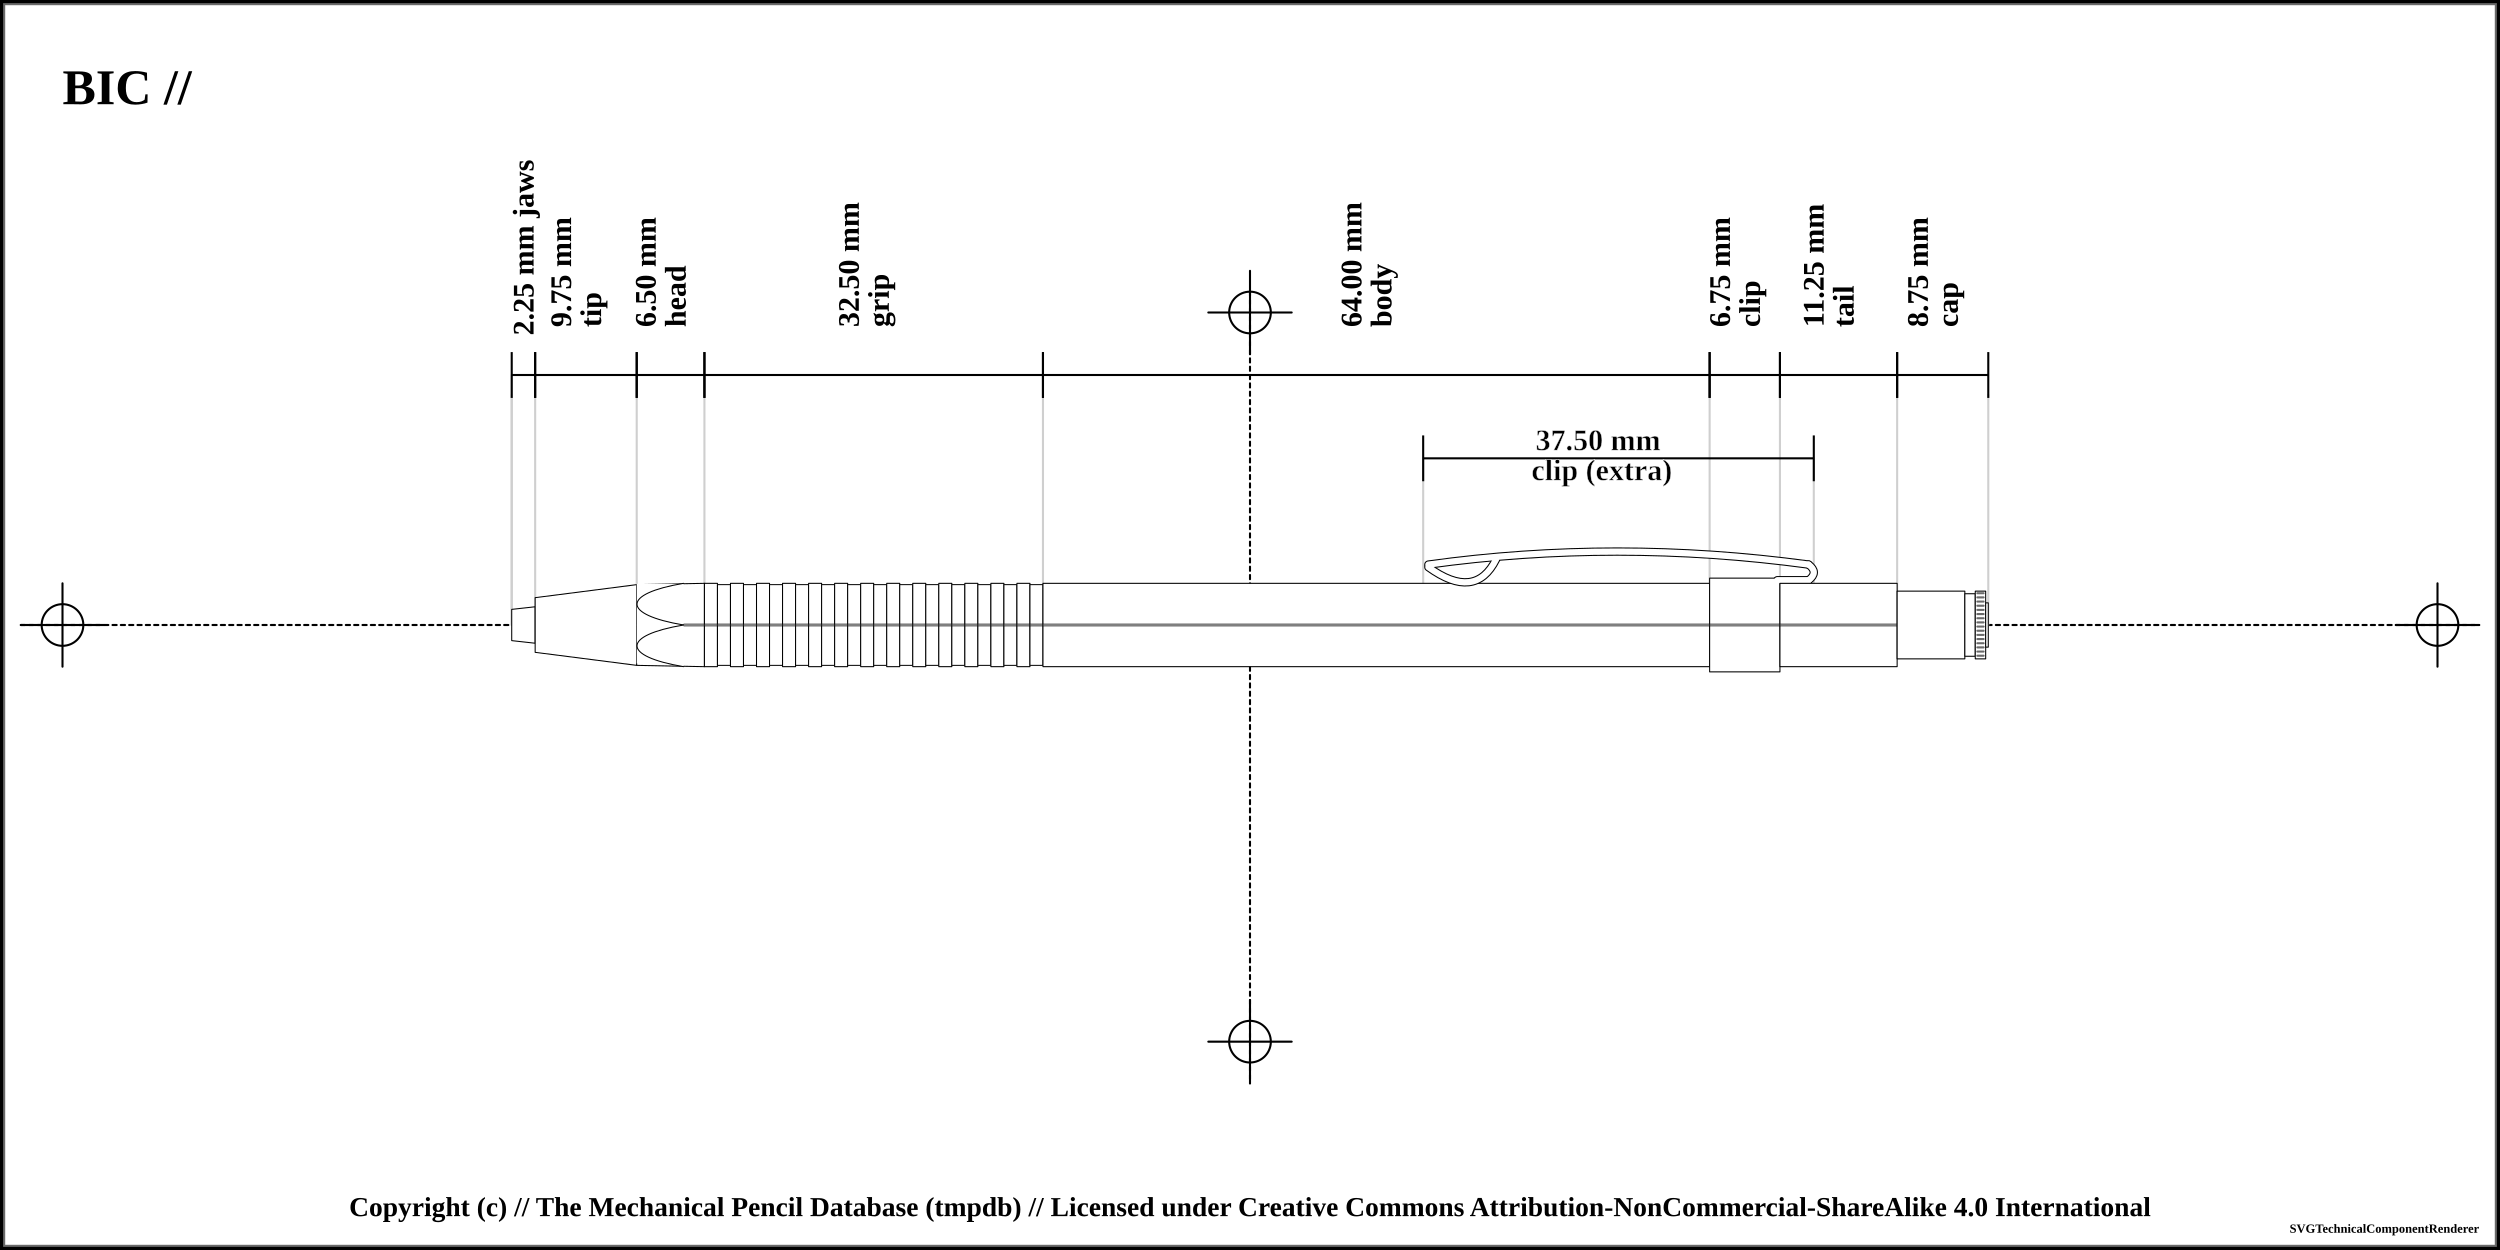
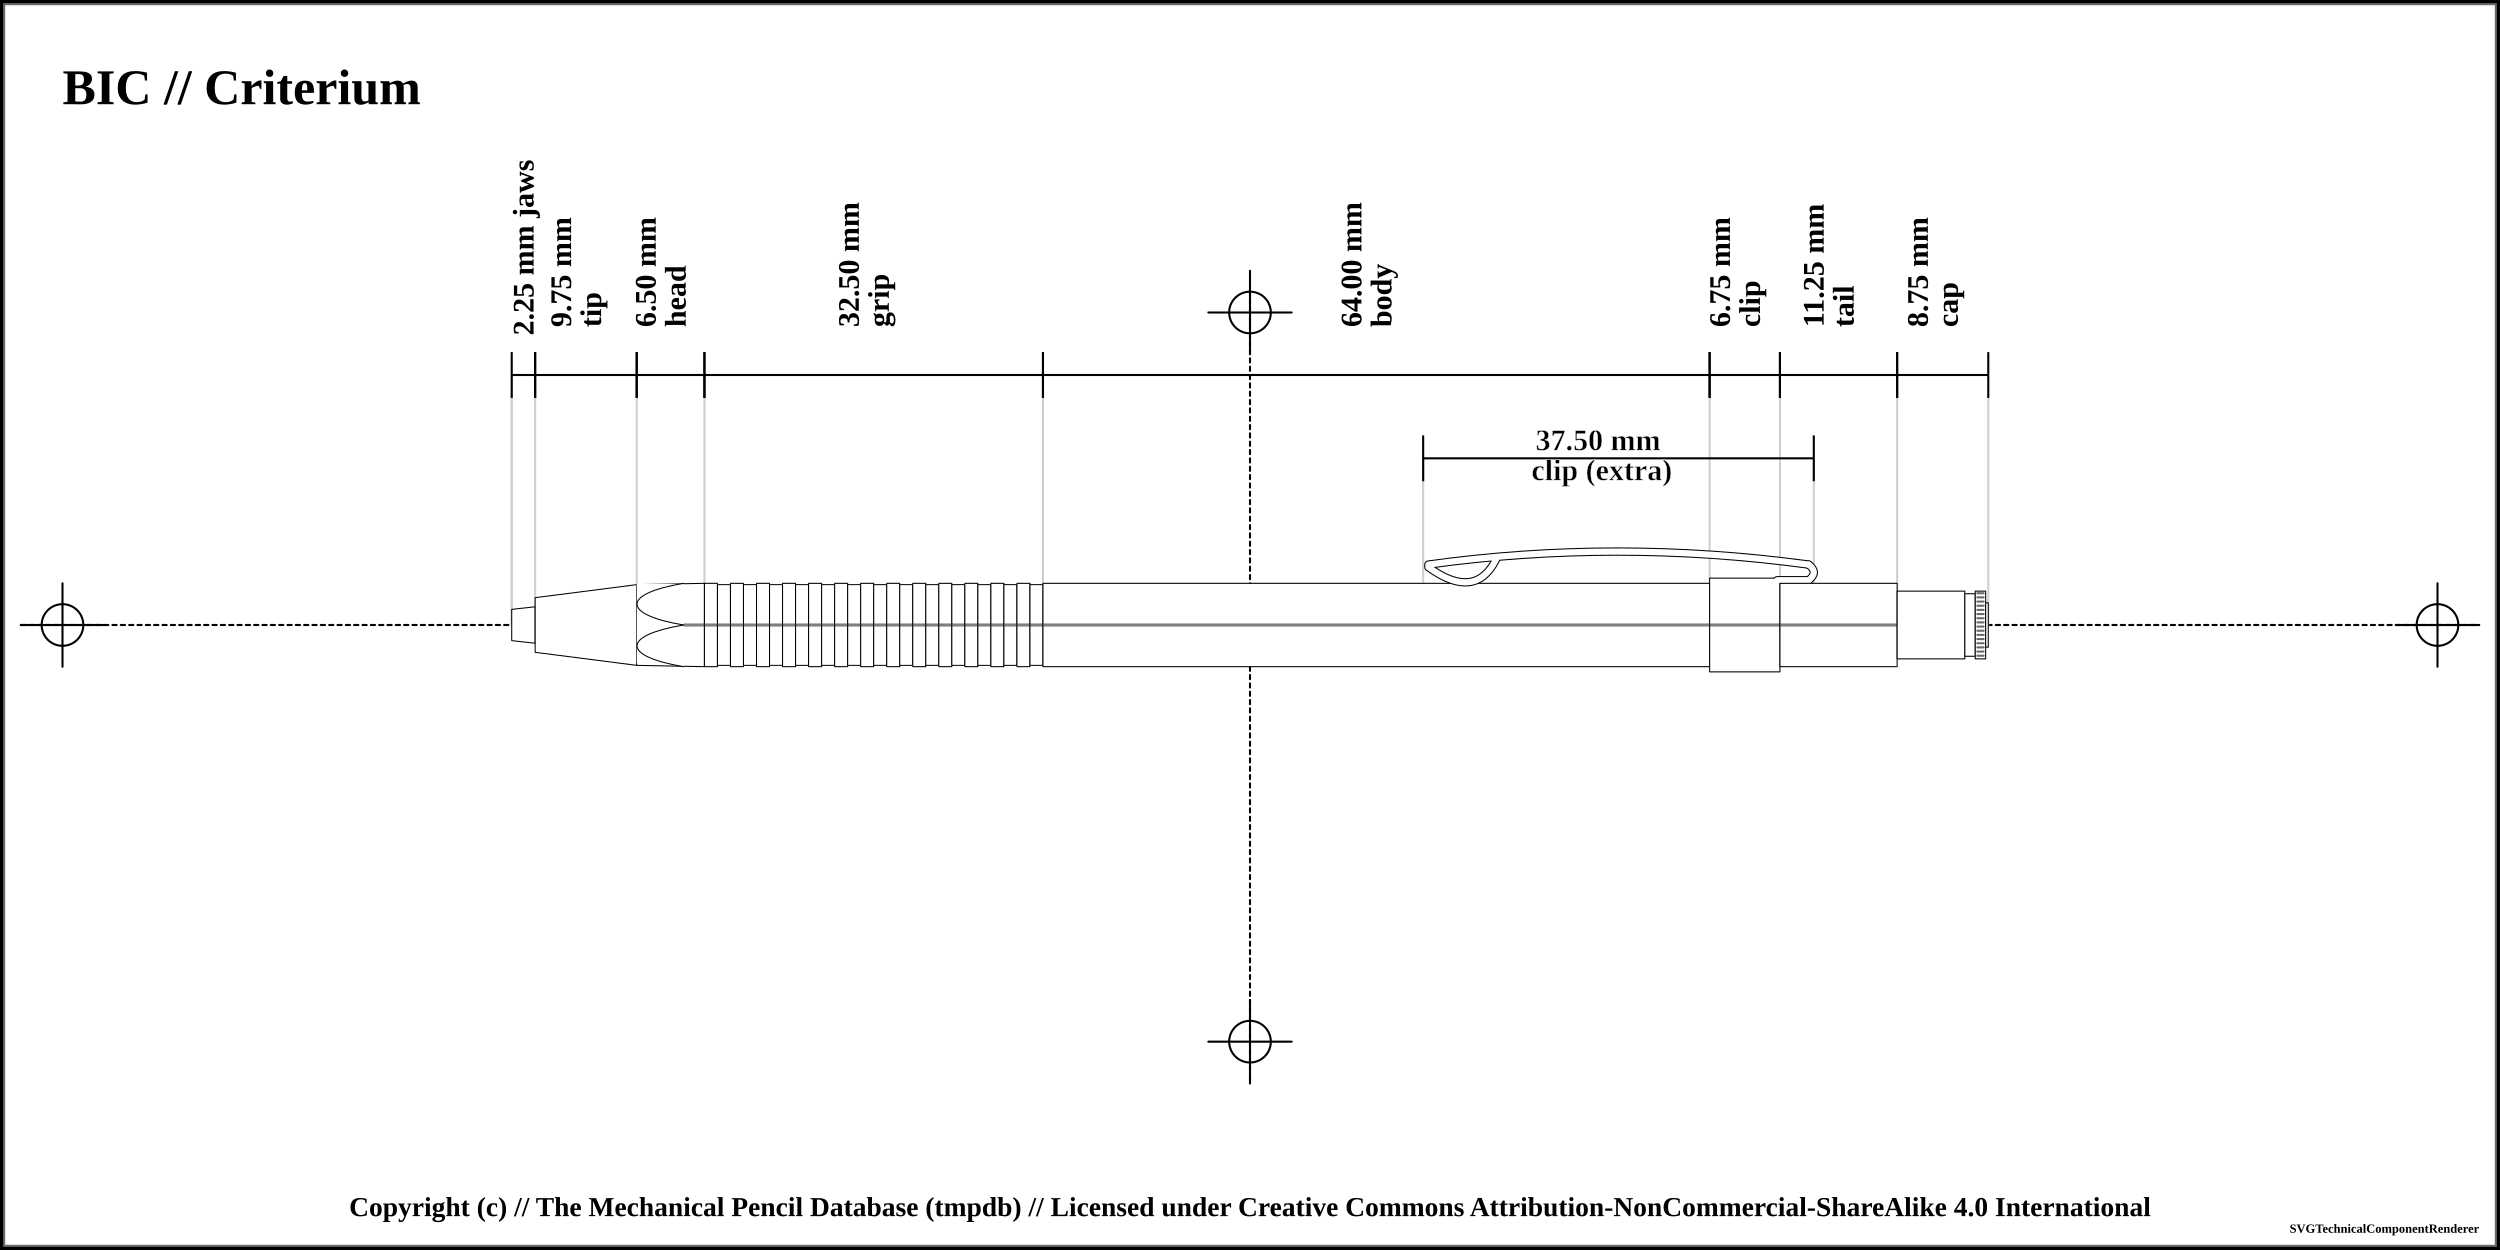
<svg xmlns="http://www.w3.org/2000/svg" width="1200" height="600">
  <pattern id="diagonalHatch" patternUnits="userSpaceOnUse" width="8" height="8">
    <path stroke="dimgray" stroke-linecap="round" stroke-width="1" d="M 4,4 L 8,8" />
    <path stroke="dimgray" stroke-linecap="round" stroke-width="1" d="M 4,4 L 0,8" />
    <path stroke="gray" stroke-linecap="round" stroke-width="1" d="M 4,4 L 8,0" />
    <path stroke="gray" stroke-linecap="round" stroke-width="1" d="M 4,4 L 0,0" />
  </pattern>
  <pattern id="ridged" patternUnits="userSpaceOnUse" width="3" height="3">
    <path stroke="dimgray" stroke-linecap="round" stroke-width="1" d="M 0,0 L 0,3" />
  </pattern>
  <pattern id="lined" patternUnits="userSpaceOnUse" width="3" height="3">
    <path stroke="dimgray" stroke-linecap="round" stroke-width="1" d="M 0,0 L 3,0" />
  </pattern>
  <pattern id="spring" patternUnits="userSpaceOnUse" width="8" height="100">
    <path stroke="dimgray" stroke-linecap="round" stroke-width="2" d="M 0,0 L 8,100" />
    <path stroke="white" stroke-linecap="round" stroke-width="1" d="M 0,0 L 8,100" />
  </pattern>
  <rect x="0" y="0" width="1200" height="600" fill="white" stroke="black" stroke-width="4" />
  <rect x="2" y="2" width="1196" height="596" fill="white" stroke="dimgray" stroke-width="1" />
  <g transform="rotate(0 0 0)">
    <line x1="10" y1="300" x2="1190" y2="300" stroke-linecap="round" stroke="#000000" stroke-dasharray="2" stroke-width="1" />
    <line x1="10" y1="300" x2="50" y2="300" stroke-linecap="round" stroke="#000000" stroke-width="1" />
    <line x1="30" y1="280" x2="30" y2="320" stroke="#000000" stroke-linecap="round" stroke-width="1" />
    <circle r="10" cx="30" cy="300" fill="white" fill-opacity="0" stroke="#000000" stroke-width="1" />
    <line x1="1150" y1="300" x2="1190" y2="300" stroke-linecap="round" stroke="#000000" stroke-width="1" />
    <line x1="1170" y1="280" x2="1170" y2="320" stroke="#000000" stroke-linecap="round" stroke-width="1" />
    <circle r="10" cx="1170" cy="300" fill="white" fill-opacity="0" stroke="#000000" stroke-width="1" />
    <line x1="600" y1="140" x2="600" y2="520" stroke="#000000" stroke-linecap="round" stroke-dasharray="2" stroke-width="1" />
    <line x1="580" y1="150" x2="620" y2="150" stroke-linecap="round" stroke="#000000" stroke-width="1" />
    <line x1="600" y1="130" x2="600" y2="170" stroke="#000000" stroke-linecap="round" stroke-width="1" />
    <circle r="10" cx="600" cy="150" fill="white" fill-opacity="0" stroke="#000000" stroke-width="1" />
    <line x1="580" y1="500" x2="620" y2="500" stroke-linecap="round" stroke="#000000" stroke-width="1" />
    <line x1="600" y1="480" x2="600" y2="520" stroke="#000000" stroke-linecap="round" stroke-width="1" />
    <circle r="10" cx="600" cy="500" fill="white" fill-opacity="0" stroke="#000000" stroke-width="1" />
-     <text x="30" y="50" font-size="2.0em" font-weight="bold"> BIC //  </text>
+     <text x="30" y="50" font-size="2.0em" font-weight="bold"> BIC // Criterium </text>
    <line x1="245.625" y1="189.5" x2="245.625" y2="300" stroke="#cfcfcf" stroke-linecap="round" stroke-width="1" />
    <line x1="245.625" y1="180" x2="245.625" y2="300" stroke="#cfcfcf" stroke-linecap="round" stroke-width="1" />
    <line x1="256.875" y1="180" x2="256.875" y2="300" stroke="#cfcfcf" stroke-linecap="round" stroke-width="1" />
    <line x1="305.625" y1="180" x2="305.625" y2="300" stroke="#cfcfcf" stroke-linecap="round" stroke-width="1" />
    <line x1="338.125" y1="180" x2="338.125" y2="300" stroke="#cfcfcf" stroke-linecap="round" stroke-width="1" />
    <line x1="500.625" y1="180" x2="500.625" y2="300" stroke="#cfcfcf" stroke-linecap="round" stroke-width="1" />
    <line x1="820.625" y1="180" x2="820.625" y2="300" stroke="#cfcfcf" stroke-linecap="round" stroke-width="1" />
    <line x1="683.125" y1="220" x2="683.125" y2="300" stroke="#cfcfcf" stroke-linecap="round" stroke-width="1" />
    <line x1="870.625" y1="220" x2="870.625" y2="300" stroke="#cfcfcf" stroke-linecap="round" stroke-width="1" />
    <line x1="854.375" y1="180" x2="854.375" y2="300" stroke="#cfcfcf" stroke-linecap="round" stroke-width="1" />
    <line x1="910.625" y1="180" x2="910.625" y2="300" stroke="#cfcfcf" stroke-linecap="round" stroke-width="1" />
    <line x1="954.375" y1="189.5" x2="954.375" y2="300" stroke="#cfcfcf" stroke-linecap="round" stroke-width="1" />
    <line x1="245.625" y1="169" x2="245.625" y2="191" stroke="black" stroke-width="1" />
    <line x1="245.625" y1="180" x2="256.875" y2="180" stroke="black" stroke-width="1" />
    <line x1="256.875" y1="169" x2="256.875" y2="191" stroke="black" stroke-width="1" />
    <text x="251.25" y="161" font-size="1.2em" transform="rotate(-90, 251.25, 161)" font-weight="bold" text-anchor="start" dominant-baseline="central" fill="black">
      <tspan x="251.25" dy="0">2.25 mm jaws</tspan>
    </text>
    <line x1="256.875" y1="169" x2="256.875" y2="191" stroke="black" stroke-width="1" />
    <line x1="256.875" y1="180" x2="305.625" y2="180" stroke="black" stroke-width="1" />
    <line x1="305.625" y1="169" x2="305.625" y2="191" stroke="black" stroke-width="1" />
    <text x="281.25" y="161" font-size="1.2em" transform="rotate(-90, 269.25, 161)" font-weight="bold" text-anchor="start" dominant-baseline="central" fill="black">
      <tspan x="273.25" dy="0">9.75 mm</tspan>
      <tspan x="273.25" dy="1em">tip</tspan>
    </text>
    <line x1="305.625" y1="169" x2="305.625" y2="191" stroke="black" stroke-width="1" />
    <line x1="305.625" y1="180" x2="338.125" y2="180" stroke="black" stroke-width="1" />
    <line x1="338.125" y1="169" x2="338.125" y2="191" stroke="black" stroke-width="1" />
    <text x="321.875" y="161" font-size="1.2em" transform="rotate(-90, 309.875, 161)" font-weight="bold" text-anchor="start" dominant-baseline="central" fill="black">
      <tspan x="313.875" dy="0">6.50 mm</tspan>
      <tspan x="313.875" dy="1em">head</tspan>
    </text>
    <line x1="338.125" y1="169" x2="338.125" y2="191" stroke="black" stroke-width="1" />
    <line x1="338.125" y1="180" x2="500.625" y2="180" stroke="black" stroke-width="1" />
    <line x1="500.625" y1="169" x2="500.625" y2="191" stroke="black" stroke-width="1" />
    <text x="419.375" y="161" font-size="1.2em" transform="rotate(-90, 407.375, 161)" font-weight="bold" text-anchor="start" dominant-baseline="central" fill="black">
      <tspan x="411.375" dy="0">32.50 mm</tspan>
      <tspan x="411.375" dy="1em">grip</tspan>
    </text>
    <line x1="500.625" y1="169" x2="500.625" y2="191" stroke="black" stroke-width="1" />
    <line x1="500.625" y1="180" x2="820.625" y2="180" stroke="black" stroke-width="1" />
    <line x1="820.625" y1="169" x2="820.625" y2="191" stroke="black" stroke-width="1" />
    <text x="660.625" y="161" font-size="1.2em" transform="rotate(-90, 648.625, 161)" font-weight="bold" text-anchor="start" dominant-baseline="central" fill="black">
      <tspan x="652.625" dy="0">64.00 mm</tspan>
      <tspan x="652.625" dy="1em">body</tspan>
    </text>
    <line x1="820.625" y1="169" x2="820.625" y2="191" stroke="black" stroke-width="1" />
    <line x1="820.625" y1="180" x2="854.375" y2="180" stroke="black" stroke-width="1" />
    <line x1="854.375" y1="169" x2="854.375" y2="191" stroke="black" stroke-width="1" />
    <text x="837.5" y="161" font-size="1.2em" transform="rotate(-90, 825.5, 161)" font-weight="bold" text-anchor="start" dominant-baseline="central" fill="black">
      <tspan x="829.5" dy="0">6.75 mm</tspan>
      <tspan x="829.5" dy="1em">clip</tspan>
    </text>
    <line x1="683.125" y1="209" x2="683.125" y2="231" stroke="black" stroke-width="1" />
    <line x1="683.125" y1="220" x2="870.625" y2="220" stroke="black" stroke-width="1" />
    <line x1="870.625" y1="209" x2="870.625" y2="231" stroke="black" stroke-width="1" />
    <text x="776.875" y="212" font-weight="bold" font-size="1.2em" stroke="white" stroke-width="0.25" text-anchor="middle" dominant-baseline="middle" fill="black">
      <tspan x="768.875" dy="0">37.50 mm</tspan>
      <tspan x="768.875" dy="1em">clip (extra)</tspan>
    </text>
    <line x1="854.375" y1="169" x2="854.375" y2="191" stroke="black" stroke-width="1" />
    <line x1="854.375" y1="180" x2="910.625" y2="180" stroke="black" stroke-width="1" />
    <line x1="910.625" y1="169" x2="910.625" y2="191" stroke="black" stroke-width="1" />
    <text x="882.5" y="161" font-size="1.2em" transform="rotate(-90, 870.5, 161)" font-weight="bold" text-anchor="start" dominant-baseline="central" fill="black">
      <tspan x="874.5" dy="0">11.25 mm</tspan>
      <tspan x="874.5" dy="1em">tail</tspan>
    </text>
    <line x1="910.625" y1="169" x2="910.625" y2="191" stroke="black" stroke-width="1" />
    <line x1="910.625" y1="180" x2="954.375" y2="180" stroke="black" stroke-width="1" />
    <line x1="954.375" y1="169" x2="954.375" y2="191" stroke="black" stroke-width="1" />
    <text x="932.5" y="161" font-size="1.2em" transform="rotate(-90, 920.5, 161)" font-weight="bold" text-anchor="start" dominant-baseline="central" fill="black">
      <tspan x="924.5" dy="0">8.75 mm</tspan>
      <tspan x="924.5" dy="1em">cap</tspan>
    </text>
    <path d="M245.625 292.5 L256.875 291.25 L256.875 308.75 L245.625 307.5 Z" stroke-width="0.5" stroke="black" stroke-linejoin="round" fill="white" fill-opacity="1" />
    <path d="M256.875 286.875 L305.625 280.625 L305.625 319.375 L256.875 313.125 Z" stroke-width="0.5" stroke="black" stroke-linejoin="round" fill="white" fill-opacity="1" />
    <path d="M305.625 280.625 L338.125 280 L338.125 320 L305.625 319.375 Z" stroke-width="0.5" stroke="black" stroke-linejoin="round" fill="white" fill-opacity="1" />
    <line x1="305.625" y1="300" x2="338.125" y2="300" stroke-width="1.5" stroke="black" fill="none" stroke-opacity="0.5" />
    <line x1="305.625" y1="300" x2="338.125" y2="300" stroke-width="0.5" stroke="gray" fill="none" stroke-opacity="0.5" />
    <path d="M338.125 280 L344.375 280 L344.375 320 L338.125 320 Z" stroke-width="0.5" stroke="black" stroke-linejoin="round" fill="white" fill-opacity="1" />
    <line x1="338.125" y1="300" x2="344.375" y2="300" stroke-width="1.5" stroke="black" fill="none" stroke-opacity="0.5" />
    <line x1="338.125" y1="300" x2="344.375" y2="300" stroke-width="0.5" stroke="gray" fill="none" stroke-opacity="0.5" />
    <path d="M344.375 280.625 L350.625 280.625 L350.625 319.375 L344.375 319.375 Z" stroke-width="0.5" stroke="black" stroke-linejoin="round" fill="white" fill-opacity="1" />
    <line x1="344.375" y1="300" x2="350.625" y2="300" stroke-width="1.5" stroke="black" fill="none" stroke-opacity="0.5" />
    <line x1="344.375" y1="300" x2="350.625" y2="300" stroke-width="0.5" stroke="gray" fill="none" stroke-opacity="0.5" />
    <path d="M350.625 280 L356.875 280 L356.875 320 L350.625 320 Z" stroke-width="0.5" stroke="black" stroke-linejoin="round" fill="white" fill-opacity="1" />
    <line x1="350.625" y1="300" x2="356.875" y2="300" stroke-width="1.5" stroke="black" fill="none" stroke-opacity="0.5" />
    <line x1="350.625" y1="300" x2="356.875" y2="300" stroke-width="0.5" stroke="gray" fill="none" stroke-opacity="0.5" />
    <path d="M356.875 280.625 L363.125 280.625 L363.125 319.375 L356.875 319.375 Z" stroke-width="0.5" stroke="black" stroke-linejoin="round" fill="white" fill-opacity="1" />
    <line x1="356.875" y1="300" x2="363.125" y2="300" stroke-width="1.5" stroke="black" fill="none" stroke-opacity="0.5" />
    <line x1="356.875" y1="300" x2="363.125" y2="300" stroke-width="0.5" stroke="gray" fill="none" stroke-opacity="0.5" />
    <path d="M363.125 280 L369.375 280 L369.375 320 L363.125 320 Z" stroke-width="0.5" stroke="black" stroke-linejoin="round" fill="white" fill-opacity="1" />
    <line x1="363.125" y1="300" x2="369.375" y2="300" stroke-width="1.5" stroke="black" fill="none" stroke-opacity="0.5" />
    <line x1="363.125" y1="300" x2="369.375" y2="300" stroke-width="0.5" stroke="gray" fill="none" stroke-opacity="0.5" />
    <path d="M369.375 280.625 L375.625 280.625 L375.625 319.375 L369.375 319.375 Z" stroke-width="0.5" stroke="black" stroke-linejoin="round" fill="white" fill-opacity="1" />
    <line x1="369.375" y1="300" x2="375.625" y2="300" stroke-width="1.5" stroke="black" fill="none" stroke-opacity="0.5" />
    <line x1="369.375" y1="300" x2="375.625" y2="300" stroke-width="0.5" stroke="gray" fill="none" stroke-opacity="0.5" />
    <path d="M375.625 280 L381.875 280 L381.875 320 L375.625 320 Z" stroke-width="0.5" stroke="black" stroke-linejoin="round" fill="white" fill-opacity="1" />
    <line x1="375.625" y1="300" x2="381.875" y2="300" stroke-width="1.5" stroke="black" fill="none" stroke-opacity="0.5" />
    <line x1="375.625" y1="300" x2="381.875" y2="300" stroke-width="0.5" stroke="gray" fill="none" stroke-opacity="0.5" />
    <path d="M381.875 280.625 L388.125 280.625 L388.125 319.375 L381.875 319.375 Z" stroke-width="0.5" stroke="black" stroke-linejoin="round" fill="white" fill-opacity="1" />
    <line x1="381.875" y1="300" x2="388.125" y2="300" stroke-width="1.5" stroke="black" fill="none" stroke-opacity="0.5" />
    <line x1="381.875" y1="300" x2="388.125" y2="300" stroke-width="0.5" stroke="gray" fill="none" stroke-opacity="0.5" />
    <path d="M388.125 280 L394.375 280 L394.375 320 L388.125 320 Z" stroke-width="0.5" stroke="black" stroke-linejoin="round" fill="white" fill-opacity="1" />
    <line x1="388.125" y1="300" x2="394.375" y2="300" stroke-width="1.5" stroke="black" fill="none" stroke-opacity="0.5" />
    <line x1="388.125" y1="300" x2="394.375" y2="300" stroke-width="0.5" stroke="gray" fill="none" stroke-opacity="0.5" />
    <path d="M394.375 280.625 L400.625 280.625 L400.625 319.375 L394.375 319.375 Z" stroke-width="0.5" stroke="black" stroke-linejoin="round" fill="white" fill-opacity="1" />
    <line x1="394.375" y1="300" x2="400.625" y2="300" stroke-width="1.5" stroke="black" fill="none" stroke-opacity="0.5" />
    <line x1="394.375" y1="300" x2="400.625" y2="300" stroke-width="0.5" stroke="gray" fill="none" stroke-opacity="0.5" />
    <path d="M400.625 280 L406.875 280 L406.875 320 L400.625 320 Z" stroke-width="0.5" stroke="black" stroke-linejoin="round" fill="white" fill-opacity="1" />
    <line x1="400.625" y1="300" x2="406.875" y2="300" stroke-width="1.5" stroke="black" fill="none" stroke-opacity="0.5" />
    <line x1="400.625" y1="300" x2="406.875" y2="300" stroke-width="0.5" stroke="gray" fill="none" stroke-opacity="0.5" />
    <path d="M406.875 280.625 L413.125 280.625 L413.125 319.375 L406.875 319.375 Z" stroke-width="0.5" stroke="black" stroke-linejoin="round" fill="white" fill-opacity="1" />
    <line x1="406.875" y1="300" x2="413.125" y2="300" stroke-width="1.5" stroke="black" fill="none" stroke-opacity="0.5" />
    <line x1="406.875" y1="300" x2="413.125" y2="300" stroke-width="0.5" stroke="gray" fill="none" stroke-opacity="0.5" />
    <path d="M413.125 280 L419.375 280 L419.375 320 L413.125 320 Z" stroke-width="0.5" stroke="black" stroke-linejoin="round" fill="white" fill-opacity="1" />
    <line x1="413.125" y1="300" x2="419.375" y2="300" stroke-width="1.5" stroke="black" fill="none" stroke-opacity="0.5" />
    <line x1="413.125" y1="300" x2="419.375" y2="300" stroke-width="0.5" stroke="gray" fill="none" stroke-opacity="0.5" />
    <path d="M419.375 280.625 L425.625 280.625 L425.625 319.375 L419.375 319.375 Z" stroke-width="0.5" stroke="black" stroke-linejoin="round" fill="white" fill-opacity="1" />
    <line x1="419.375" y1="300" x2="425.625" y2="300" stroke-width="1.5" stroke="black" fill="none" stroke-opacity="0.5" />
    <line x1="419.375" y1="300" x2="425.625" y2="300" stroke-width="0.5" stroke="gray" fill="none" stroke-opacity="0.5" />
    <path d="M425.625 280 L431.875 280 L431.875 320 L425.625 320 Z" stroke-width="0.5" stroke="black" stroke-linejoin="round" fill="white" fill-opacity="1" />
    <line x1="425.625" y1="300" x2="431.875" y2="300" stroke-width="1.5" stroke="black" fill="none" stroke-opacity="0.5" />
    <line x1="425.625" y1="300" x2="431.875" y2="300" stroke-width="0.5" stroke="gray" fill="none" stroke-opacity="0.5" />
    <path d="M431.875 280.625 L438.125 280.625 L438.125 319.375 L431.875 319.375 Z" stroke-width="0.5" stroke="black" stroke-linejoin="round" fill="white" fill-opacity="1" />
    <line x1="431.875" y1="300" x2="438.125" y2="300" stroke-width="1.5" stroke="black" fill="none" stroke-opacity="0.5" />
    <line x1="431.875" y1="300" x2="438.125" y2="300" stroke-width="0.5" stroke="gray" fill="none" stroke-opacity="0.5" />
    <path d="M438.125 280 L444.375 280 L444.375 320 L438.125 320 Z" stroke-width="0.5" stroke="black" stroke-linejoin="round" fill="white" fill-opacity="1" />
    <line x1="438.125" y1="300" x2="444.375" y2="300" stroke-width="1.5" stroke="black" fill="none" stroke-opacity="0.5" />
    <line x1="438.125" y1="300" x2="444.375" y2="300" stroke-width="0.5" stroke="gray" fill="none" stroke-opacity="0.5" />
    <path d="M444.375 280.625 L450.625 280.625 L450.625 319.375 L444.375 319.375 Z" stroke-width="0.5" stroke="black" stroke-linejoin="round" fill="white" fill-opacity="1" />
    <line x1="444.375" y1="300" x2="450.625" y2="300" stroke-width="1.5" stroke="black" fill="none" stroke-opacity="0.5" />
    <line x1="444.375" y1="300" x2="450.625" y2="300" stroke-width="0.5" stroke="gray" fill="none" stroke-opacity="0.5" />
    <path d="M450.625 280 L456.875 280 L456.875 320 L450.625 320 Z" stroke-width="0.5" stroke="black" stroke-linejoin="round" fill="white" fill-opacity="1" />
    <line x1="450.625" y1="300" x2="456.875" y2="300" stroke-width="1.5" stroke="black" fill="none" stroke-opacity="0.5" />
    <line x1="450.625" y1="300" x2="456.875" y2="300" stroke-width="0.5" stroke="gray" fill="none" stroke-opacity="0.5" />
    <path d="M456.875 280.625 L463.125 280.625 L463.125 319.375 L456.875 319.375 Z" stroke-width="0.5" stroke="black" stroke-linejoin="round" fill="white" fill-opacity="1" />
    <line x1="456.875" y1="300" x2="463.125" y2="300" stroke-width="1.5" stroke="black" fill="none" stroke-opacity="0.5" />
    <line x1="456.875" y1="300" x2="463.125" y2="300" stroke-width="0.5" stroke="gray" fill="none" stroke-opacity="0.5" />
    <path d="M463.125 280 L469.375 280 L469.375 320 L463.125 320 Z" stroke-width="0.5" stroke="black" stroke-linejoin="round" fill="white" fill-opacity="1" />
    <line x1="463.125" y1="300" x2="469.375" y2="300" stroke-width="1.5" stroke="black" fill="none" stroke-opacity="0.5" />
    <line x1="463.125" y1="300" x2="469.375" y2="300" stroke-width="0.5" stroke="gray" fill="none" stroke-opacity="0.5" />
    <path d="M469.375 280.625 L475.625 280.625 L475.625 319.375 L469.375 319.375 Z" stroke-width="0.5" stroke="black" stroke-linejoin="round" fill="white" fill-opacity="1" />
    <line x1="469.375" y1="300" x2="475.625" y2="300" stroke-width="1.5" stroke="black" fill="none" stroke-opacity="0.5" />
    <line x1="469.375" y1="300" x2="475.625" y2="300" stroke-width="0.5" stroke="gray" fill="none" stroke-opacity="0.5" />
    <path d="M475.625 280 L481.875 280 L481.875 320 L475.625 320 Z" stroke-width="0.5" stroke="black" stroke-linejoin="round" fill="white" fill-opacity="1" />
    <line x1="475.625" y1="300" x2="481.875" y2="300" stroke-width="1.5" stroke="black" fill="none" stroke-opacity="0.5" />
    <line x1="475.625" y1="300" x2="481.875" y2="300" stroke-width="0.5" stroke="gray" fill="none" stroke-opacity="0.5" />
    <path d="M481.875 280.625 L488.125 280.625 L488.125 319.375 L481.875 319.375 Z" stroke-width="0.5" stroke="black" stroke-linejoin="round" fill="white" fill-opacity="1" />
    <line x1="481.875" y1="300" x2="488.125" y2="300" stroke-width="1.5" stroke="black" fill="none" stroke-opacity="0.5" />
    <line x1="481.875" y1="300" x2="488.125" y2="300" stroke-width="0.5" stroke="gray" fill="none" stroke-opacity="0.5" />
    <path d="M488.125 280 L494.375 280 L494.375 320 L488.125 320 Z" stroke-width="0.5" stroke="black" stroke-linejoin="round" fill="white" fill-opacity="1" />
    <line x1="488.125" y1="300" x2="494.375" y2="300" stroke-width="1.5" stroke="black" fill="none" stroke-opacity="0.5" />
    <line x1="488.125" y1="300" x2="494.375" y2="300" stroke-width="0.5" stroke="gray" fill="none" stroke-opacity="0.5" />
    <path d="M494.375 280.625 L500.625 280.625 L500.625 319.375 L494.375 319.375 Z" stroke-width="0.5" stroke="black" stroke-linejoin="round" fill="white" fill-opacity="1" />
    <line x1="494.375" y1="300" x2="500.625" y2="300" stroke-width="1.5" stroke="black" fill="none" stroke-opacity="0.5" />
    <line x1="494.375" y1="300" x2="500.625" y2="300" stroke-width="0.5" stroke="gray" fill="none" stroke-opacity="0.5" />
    <path d="M500.625 280 L820.625 280 L820.625 320 L500.625 320 Z" stroke-width="0.5" stroke="black" stroke-linejoin="round" fill="white" fill-opacity="1" />
    <line x1="500.625" y1="300" x2="820.625" y2="300" stroke-width="1.5" stroke="black" fill="none" stroke-opacity="0.5" />
    <line x1="500.625" y1="300" x2="820.625" y2="300" stroke-width="0.5" stroke="gray" fill="none" stroke-opacity="0.5" />
    <path d="M685.625 272.25 Q708.125 288.5 718.125 268.5" stroke-width="4" stroke="black" fill="none" stroke-linecap="round" />
    <path d="M685.625 271 Q775.625 258.5 868.125 271" stroke-width="4" stroke="black" fill="none" stroke-linecap="round" />
    <path d="M868.125 271 Q873.125 274.75 868.125 278.5" stroke-width="4" stroke="black" fill="none" stroke-linecap="round" />
    <line x1="868.125" y1="278.5" x2="853.125" y2="278.5" stroke-width="4" stroke="black" fill="dimgray" stroke-linecap="round" />
    <path d="M820.625 277.5 L854.375 277.5 L854.375 322.5 L820.625 322.5 Z" stroke-width="0.5" stroke="black" stroke-linejoin="round" fill="white" fill-opacity="1" />
    <line x1="820.625" y1="300" x2="854.375" y2="300" stroke-width="1.5" stroke="black" fill="none" stroke-opacity="0.5" />
    <line x1="820.625" y1="300" x2="854.375" y2="300" stroke-width="0.5" stroke="gray" fill="none" stroke-opacity="0.5" />
    <path d="M685.625 272.25 Q708.125 288.5 718.125 268.5" stroke-width="3" stroke="white" fill="none" stroke-linecap="round" />
    <path d="M685.625 271 Q775.625 258.5 868.125 271" stroke-width="3" stroke="white" fill="none" stroke-linecap="round" />
    <path d="M868.125 271 Q873.125 274.75 868.125 278.5" stroke-width="3" stroke="white" fill="none" stroke-linecap="round" />
    <line x1="868.125" y1="278.5" x2="853.125" y2="278.5" stroke-width="3" stroke="white" fill="white" stroke-linecap="round" />
    <path d="M854.375 280 L910.625 280 L910.625 320 L854.375 320 Z" stroke-width="0.5" stroke="black" stroke-linejoin="round" fill="white" fill-opacity="1" />
    <line x1="854.375" y1="300" x2="910.625" y2="300" stroke-width="1.5" stroke="black" fill="none" stroke-opacity="0.5" />
    <line x1="854.375" y1="300" x2="910.625" y2="300" stroke-width="0.5" stroke="gray" fill="none" stroke-opacity="0.5" />
    <path d="M910.625 283.75 L943.125 283.75 L943.125 316.25 L910.625 316.25 Z" stroke-width="0.5" stroke="black" stroke-linejoin="round" fill="white" fill-opacity="1" />
    <path d="M943.125 285 L948.125 285 L948.125 315 L943.125 315 Z" stroke-width="0.5" stroke="black" stroke-linejoin="round" fill="white" fill-opacity="1" />
    <path d="M948.125 283.75 L953.125 283.75 L953.125 316.25 L948.125 316.25 Z" stroke-width="0.5" stroke="black" stroke-linejoin="round" fill="white" fill-opacity="1" />
    <line x1="949.125" y1="284.75" x2="952.125" y2="284.75" stroke="dimgray" stroke-linecap="round" stroke-width="1" />
    <line x1="949.125" y1="286.75" x2="952.125" y2="286.75" stroke="dimgray" stroke-linecap="round" stroke-width="1" />
    <line x1="949.125" y1="288.75" x2="952.125" y2="288.75" stroke="dimgray" stroke-linecap="round" stroke-width="1" />
    <line x1="949.125" y1="290.75" x2="952.125" y2="290.75" stroke="dimgray" stroke-linecap="round" stroke-width="1" />
    <line x1="949.125" y1="292.75" x2="952.125" y2="292.75" stroke="dimgray" stroke-linecap="round" stroke-width="1" />
    <line x1="949.125" y1="294.75" x2="952.125" y2="294.75" stroke="dimgray" stroke-linecap="round" stroke-width="1" />
    <line x1="949.125" y1="296.75" x2="952.125" y2="296.75" stroke="dimgray" stroke-linecap="round" stroke-width="1" />
    <line x1="949.125" y1="298.75" x2="952.125" y2="298.75" stroke="dimgray" stroke-linecap="round" stroke-width="1" />
    <line x1="949.125" y1="300.75" x2="952.125" y2="300.75" stroke="dimgray" stroke-linecap="round" stroke-width="1" />
    <line x1="949.125" y1="302.75" x2="952.125" y2="302.75" stroke="dimgray" stroke-linecap="round" stroke-width="1" />
    <line x1="949.125" y1="304.75" x2="952.125" y2="304.75" stroke="dimgray" stroke-linecap="round" stroke-width="1" />
    <line x1="949.125" y1="306.75" x2="952.125" y2="306.75" stroke="dimgray" stroke-linecap="round" stroke-width="1" />
    <line x1="949.125" y1="308.75" x2="952.125" y2="308.75" stroke="dimgray" stroke-linecap="round" stroke-width="1" />
    <line x1="949.125" y1="310.75" x2="952.125" y2="310.75" stroke="dimgray" stroke-linecap="round" stroke-width="1" />
    <line x1="949.125" y1="312.75" x2="952.125" y2="312.75" stroke="dimgray" stroke-linecap="round" stroke-width="1" />
    <line x1="949.125" y1="314.75" x2="952.125" y2="314.75" stroke="dimgray" stroke-linecap="round" stroke-width="1" />
    <path d="M953.125 289.375 L954.375 289.375 L954.375 310.625 L953.125 310.625 Z" stroke-width="0.5" stroke="black" stroke-linejoin="round" fill="white" fill-opacity="1" />
    <rect x="305.625" y="280.25" width="22" height="38.25" rx="0" ry="0" stroke-width="0.5" stroke="none" fill="white" fill-opacity="1" />
    <path d="M 328.125 280 C 298.312 285, 298.312 295, 328.125 300" stroke-width="0.5" stroke="black" stroke-linecap="round" fill="white" />
    <path d="M 328.125 320 C 298.312 315, 298.312 305, 328.125 300" stroke-width="0.5" stroke="black" stroke-linecap="round" fill="white" />
  </g>
  <text x="50%" y="580" font-size="1.1em" font-weight="bold" text-anchor="middle" dominant-baseline="middle">Copyright (c) // The Mechanical Pencil Database (tmpdb) // Licensed under Creative Commons Attribution-NonCommercial-ShareAlike 4.0 International</text>
  <text x="1190" y="590" font-size="0.5em" font-weight="bold" text-anchor="end" dominant-baseline="middle">SVGTechnicalComponentRenderer</text>
</svg>
